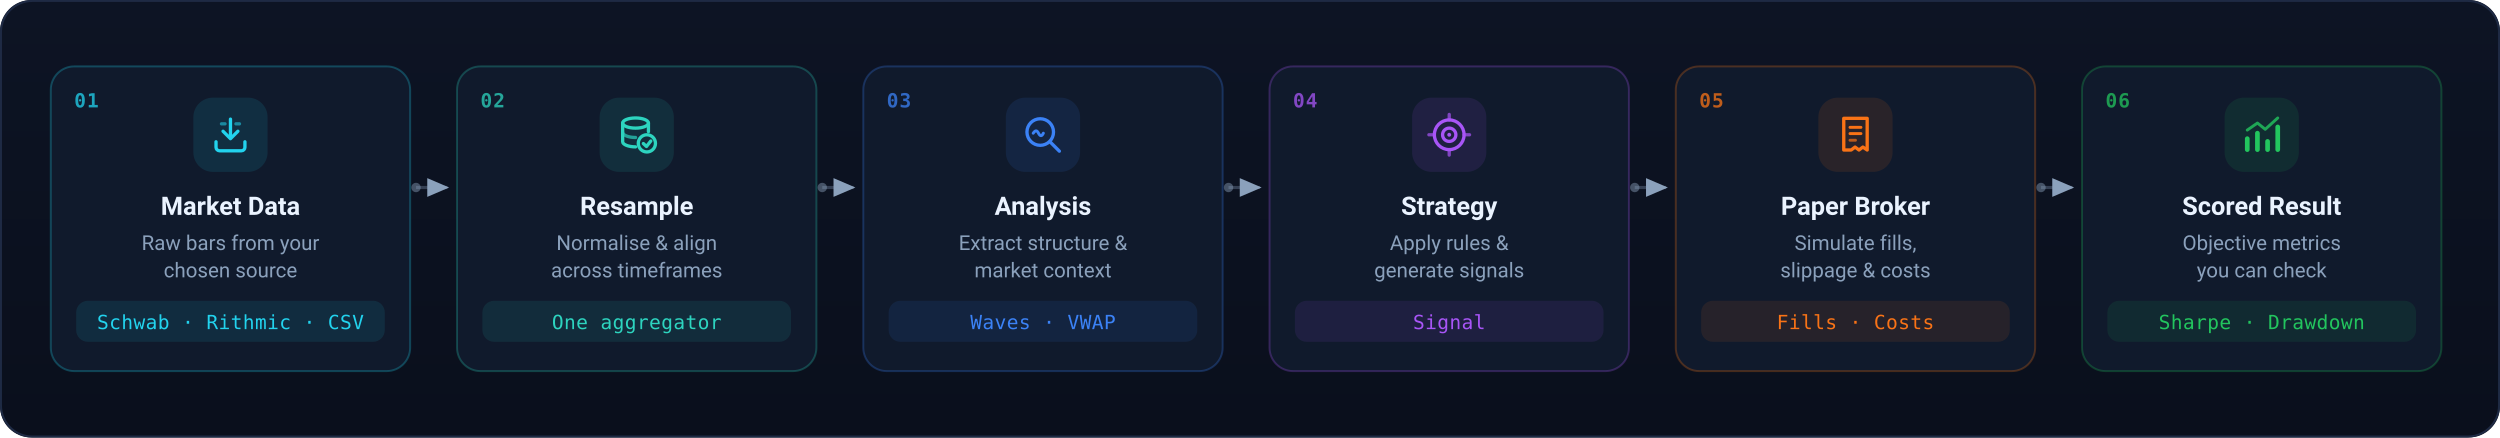
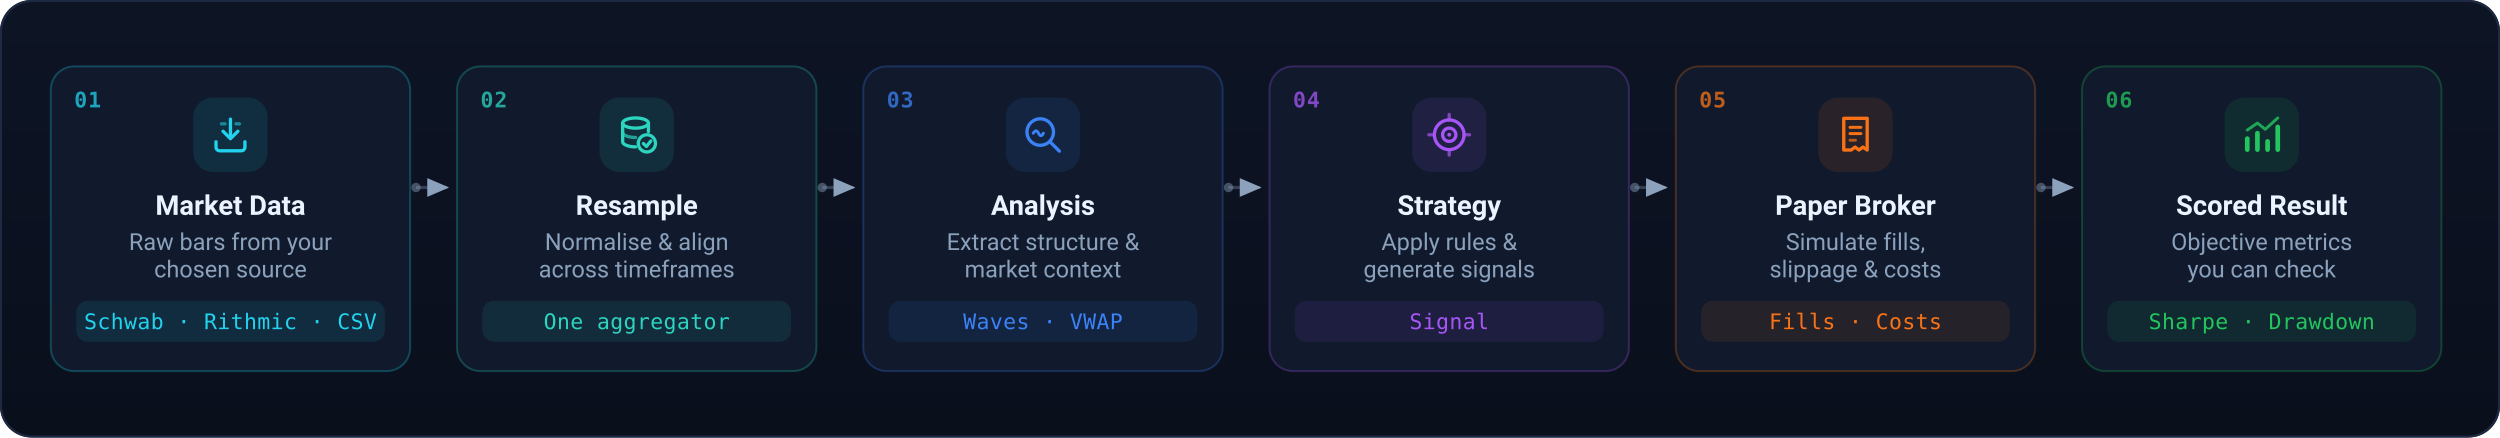
<svg xmlns="http://www.w3.org/2000/svg" width="1280" height="224" viewBox="0 0 1280 224" role="img" aria-label="AutoTrader pipeline: market data is resampled, analysed, traded by the strategy, filled by the paper broker and scored">
  <defs>
    <linearGradient id="pbg" x1="0" y1="0" x2="0" y2="1">
      <stop offset="0%" stop-color="#0d1424" />
      <stop offset="100%" stop-color="#0a0f1c" />
    </linearGradient>
    <marker id="pah" markerWidth="8" markerHeight="8" refX="6.4" refY="4" orient="auto">
      <path d="M0 1 L7 4 L0 7 z" fill="#8ba1bc" />
    </marker>
  </defs>
  <rect width="1280" height="224" rx="16" fill="url(#pbg)" />
  <rect x="0.5" y="0.5" width="1279" height="223" rx="16" fill="none" stroke="#1e2a44" />
  <line x1="213" y1="96" x2="229" y2="96" stroke="#8ba1bc" stroke-opacity="0.32" stroke-width="1.6" marker-end="url(#pah)" />
  <circle cx="213" cy="96" r="2.4" fill="#8ba1bc" fill-opacity="0.45" />
  <circle cx="213" cy="96" r="3.2" fill="#22d3ee" opacity="0">
    <animate attributeName="cx" values="213;228" begin="0.00s" dur="0.72s" calcMode="linear" repeatCount="indefinite" />
    <animate attributeName="opacity" values="0;1;1;0" keyTimes="0;0.12;0.8;1" begin="0.00s" dur="0.72s" repeatCount="indefinite" />
  </circle>
  <line x1="421" y1="96" x2="437" y2="96" stroke="#8ba1bc" stroke-opacity="0.32" stroke-width="1.6" marker-end="url(#pah)" />
  <circle cx="421" cy="96" r="2.4" fill="#8ba1bc" fill-opacity="0.45" />
  <circle cx="421" cy="96" r="3.2" fill="#2dd4bf" opacity="0">
    <animate attributeName="cx" values="421;436" begin="1.15s" dur="0.72s" calcMode="linear" repeatCount="indefinite" />
    <animate attributeName="opacity" values="0;1;1;0" keyTimes="0;0.12;0.8;1" begin="1.15s" dur="0.72s" repeatCount="indefinite" />
  </circle>
  <line x1="629" y1="96" x2="645" y2="96" stroke="#8ba1bc" stroke-opacity="0.32" stroke-width="1.6" marker-end="url(#pah)" />
  <circle cx="629" cy="96" r="2.4" fill="#8ba1bc" fill-opacity="0.45" />
  <circle cx="629" cy="96" r="3.2" fill="#3b82f6" opacity="0">
    <animate attributeName="cx" values="629;644" begin="2.30s" dur="0.72s" calcMode="linear" repeatCount="indefinite" />
    <animate attributeName="opacity" values="0;1;1;0" keyTimes="0;0.12;0.8;1" begin="2.30s" dur="0.72s" repeatCount="indefinite" />
  </circle>
  <line x1="837" y1="96" x2="853" y2="96" stroke="#8ba1bc" stroke-opacity="0.32" stroke-width="1.6" marker-end="url(#pah)" />
  <circle cx="837" cy="96" r="2.4" fill="#8ba1bc" fill-opacity="0.45" />
  <circle cx="837" cy="96" r="3.2" fill="#a855f7" opacity="0">
    <animate attributeName="cx" values="837;852" begin="3.45s" dur="0.72s" calcMode="linear" repeatCount="indefinite" />
    <animate attributeName="opacity" values="0;1;1;0" keyTimes="0;0.12;0.8;1" begin="3.45s" dur="0.72s" repeatCount="indefinite" />
  </circle>
  <line x1="1045" y1="96" x2="1061" y2="96" stroke="#8ba1bc" stroke-opacity="0.32" stroke-width="1.6" marker-end="url(#pah)" />
  <circle cx="1045" cy="96" r="2.4" fill="#8ba1bc" fill-opacity="0.45" />
  <circle cx="1045" cy="96" r="3.2" fill="#f97316" opacity="0">
    <animate attributeName="cx" values="1045;1060" begin="4.60s" dur="0.72s" calcMode="linear" repeatCount="indefinite" />
    <animate attributeName="opacity" values="0;1;1;0" keyTimes="0;0.12;0.8;1" begin="4.60s" dur="0.72s" repeatCount="indefinite" />
  </circle>
  <rect x="26" y="34" width="184" height="156" rx="12" fill="#101a2c" stroke="#22d3ee" stroke-opacity="0.26" />
  <rect x="26" y="34" width="184" height="156" rx="12" fill="none" stroke="#22d3ee" stroke-width="1.6" stroke-opacity="0">
    <animate attributeName="stroke-opacity" values="0;0;0.85;0.28;0.28" keyTimes="0;0;0.032;0.13;1" begin="0s" dur="6.9s" repeatCount="indefinite" />
  </rect>
-   <text x="38" y="55" font-family="ui-monospace,SFMono-Regular,Menlo,Consolas,monospace" font-size="10" font-weight="700" letter-spacing="0.5" fill="#22d3ee" fill-opacity="0.75">01</text>
+   <text x="38" y="55" font-family="ui-monospace,SFMono-Regular,Menlo,Consolas,monospace" font-size="11" font-weight="700" letter-spacing="0.5" fill="#22d3ee" fill-opacity="0.75">01</text>
  <rect x="99.0" y="50" width="38" height="38" rx="10" fill="#22d3ee" fill-opacity="0.11" />
  <g transform="translate(106.0,57) scale(1)">
    <path d="M12 4v9.4" fill="none" stroke="#22d3ee" stroke-linecap="round" stroke-width="1.7" />
    <path d="M8.2 10.2 12 14l3.8-3.8" fill="none" stroke="#22d3ee" stroke-linecap="round" stroke-width="1.7" stroke-linejoin="round" />
    <path d="M4.6 15.6v2.8a1.8 1.8 0 0 0 1.8 1.8h11.2a1.8 1.8 0 0 0 1.8-1.8v-2.8" fill="none" stroke="#22d3ee" stroke-linecap="round" stroke-width="1.7" />
    <path d="M7.4 6.4h1.8M14.8 6.4h1.8" fill="none" stroke="#22d3ee" stroke-linecap="round" stroke-width="1.7" stroke-opacity=".55" />
  </g>
-   <text x="118.0" y="110" text-anchor="middle" font-family="ui-sans-serif,-apple-system,BlinkMacSystemFont,'Segoe UI',Roboto,Helvetica,Arial,sans-serif" font-size="13" font-weight="700" fill="#eaf3ff">Market Data</text>
-   <text x="118.0" y="128" text-anchor="middle" font-family="ui-sans-serif,-apple-system,BlinkMacSystemFont,'Segoe UI',Roboto,Helvetica,Arial,sans-serif" font-size="10.5" fill="#8ba1bc">Raw bars from your</text>
-   <text x="118.0" y="142" text-anchor="middle" font-family="ui-sans-serif,-apple-system,BlinkMacSystemFont,'Segoe UI',Roboto,Helvetica,Arial,sans-serif" font-size="10.5" fill="#8ba1bc">chosen source</text>
+   <text x="118.0" y="110" text-anchor="middle" font-family="ui-sans-serif,-apple-system,BlinkMacSystemFont,'Segoe UI',Roboto,Helvetica,Arial,sans-serif" font-size="14" font-weight="700" fill="#eaf3ff">Market Data</text>
+   <text x="118.0" y="128" text-anchor="middle" font-family="ui-sans-serif,-apple-system,BlinkMacSystemFont,'Segoe UI',Roboto,Helvetica,Arial,sans-serif" font-size="12" fill="#8ba1bc">Raw bars from your</text>
+   <text x="118.0" y="142" text-anchor="middle" font-family="ui-sans-serif,-apple-system,BlinkMacSystemFont,'Segoe UI',Roboto,Helvetica,Arial,sans-serif" font-size="12" fill="#8ba1bc">chosen source</text>
  <rect x="39" y="154" width="158" height="21" rx="6" fill="#22d3ee" fill-opacity="0.10" />
-   <text x="118.0" y="168.5" text-anchor="middle" font-family="ui-monospace,SFMono-Regular,Menlo,Consolas,monospace" font-size="10" letter-spacing="0.2" fill="#22d3ee">Schwab · Rithmic · CSV</text>
+   <text x="118.0" y="168.5" text-anchor="middle" font-family="ui-monospace,SFMono-Regular,Menlo,Consolas,monospace" font-size="11" letter-spacing="0.2" fill="#22d3ee">Schwab · Rithmic · CSV</text>
  <rect x="234" y="34" width="184" height="156" rx="12" fill="#101a2c" stroke="#2dd4bf" stroke-opacity="0.26" />
  <rect x="234" y="34" width="184" height="156" rx="12" fill="none" stroke="#2dd4bf" stroke-width="1.6" stroke-opacity="0">
    <animate attributeName="stroke-opacity" values="0;0;0.85;0.28;0.28" keyTimes="0;0.149;0.181;0.28;1" begin="0s" dur="6.9s" repeatCount="indefinite" />
  </rect>
-   <text x="246" y="55" font-family="ui-monospace,SFMono-Regular,Menlo,Consolas,monospace" font-size="10" font-weight="700" letter-spacing="0.5" fill="#2dd4bf" fill-opacity="0.75">02</text>
+   <text x="246" y="55" font-family="ui-monospace,SFMono-Regular,Menlo,Consolas,monospace" font-size="11" font-weight="700" letter-spacing="0.5" fill="#2dd4bf" fill-opacity="0.75">02</text>
  <rect x="307.0" y="50" width="38" height="38" rx="10" fill="#2dd4bf" fill-opacity="0.11" />
  <g transform="translate(314.0,57) scale(1)">
    <ellipse cx="11.4" cy="6" rx="6.6" ry="2.6" fill="none" stroke="#2dd4bf" stroke-linecap="round" stroke-width="1.7" />
    <path d="M4.8 6v9.6c0 1.4 3 2.6 6.6 2.6" fill="none" stroke="#2dd4bf" stroke-linecap="round" stroke-width="1.7" />
    <path d="M18 6v4.4" fill="none" stroke="#2dd4bf" stroke-linecap="round" stroke-width="1.7" />
    <path d="M4.8 10.8c0 1.4 3 2.6 6.6 2.6" fill="none" stroke="#2dd4bf" stroke-linecap="round" stroke-width="1.7" stroke-opacity=".7" />
    <circle cx="17.2" cy="16.4" r="4.4" fill="none" stroke="#2dd4bf" stroke-linecap="round" stroke-width="1.7" />
    <path d="M15.4 16.5 17 18l2.2-2.8" fill="none" stroke="#2dd4bf" stroke-linecap="round" stroke-width="1.7" stroke-linejoin="round" />
  </g>
-   <text x="326.0" y="110" text-anchor="middle" font-family="ui-sans-serif,-apple-system,BlinkMacSystemFont,'Segoe UI',Roboto,Helvetica,Arial,sans-serif" font-size="13" font-weight="700" fill="#eaf3ff">Resample</text>
-   <text x="326.0" y="128" text-anchor="middle" font-family="ui-sans-serif,-apple-system,BlinkMacSystemFont,'Segoe UI',Roboto,Helvetica,Arial,sans-serif" font-size="10.5" fill="#8ba1bc">Normalise &amp; align</text>
-   <text x="326.0" y="142" text-anchor="middle" font-family="ui-sans-serif,-apple-system,BlinkMacSystemFont,'Segoe UI',Roboto,Helvetica,Arial,sans-serif" font-size="10.5" fill="#8ba1bc">across timeframes</text>
+   <text x="326.0" y="110" text-anchor="middle" font-family="ui-sans-serif,-apple-system,BlinkMacSystemFont,'Segoe UI',Roboto,Helvetica,Arial,sans-serif" font-size="14" font-weight="700" fill="#eaf3ff">Resample</text>
+   <text x="326.0" y="128" text-anchor="middle" font-family="ui-sans-serif,-apple-system,BlinkMacSystemFont,'Segoe UI',Roboto,Helvetica,Arial,sans-serif" font-size="12" fill="#8ba1bc">Normalise &amp; align</text>
+   <text x="326.0" y="142" text-anchor="middle" font-family="ui-sans-serif,-apple-system,BlinkMacSystemFont,'Segoe UI',Roboto,Helvetica,Arial,sans-serif" font-size="12" fill="#8ba1bc">across timeframes</text>
  <rect x="247" y="154" width="158" height="21" rx="6" fill="#2dd4bf" fill-opacity="0.10" />
-   <text x="326.0" y="168.5" text-anchor="middle" font-family="ui-monospace,SFMono-Regular,Menlo,Consolas,monospace" font-size="10" letter-spacing="0.2" fill="#2dd4bf">One aggregator</text>
+   <text x="326.0" y="168.5" text-anchor="middle" font-family="ui-monospace,SFMono-Regular,Menlo,Consolas,monospace" font-size="11" letter-spacing="0.2" fill="#2dd4bf">One aggregator</text>
  <rect x="442" y="34" width="184" height="156" rx="12" fill="#101a2c" stroke="#3b82f6" stroke-opacity="0.26" />
  <rect x="442" y="34" width="184" height="156" rx="12" fill="none" stroke="#3b82f6" stroke-width="1.6" stroke-opacity="0">
    <animate attributeName="stroke-opacity" values="0;0;0.85;0.28;0.28" keyTimes="0;0.316;0.348;0.446;1" begin="0s" dur="6.9s" repeatCount="indefinite" />
  </rect>
-   <text x="454" y="55" font-family="ui-monospace,SFMono-Regular,Menlo,Consolas,monospace" font-size="10" font-weight="700" letter-spacing="0.5" fill="#3b82f6" fill-opacity="0.75">03</text>
+   <text x="454" y="55" font-family="ui-monospace,SFMono-Regular,Menlo,Consolas,monospace" font-size="11" font-weight="700" letter-spacing="0.5" fill="#3b82f6" fill-opacity="0.75">03</text>
  <rect x="515.0" y="50" width="38" height="38" rx="10" fill="#3b82f6" fill-opacity="0.11" />
  <g transform="translate(522.0,57) scale(1)">
    <circle cx="10.6" cy="10.6" r="6.8" fill="none" stroke="#3b82f6" stroke-linecap="round" stroke-width="1.7" />
    <path d="M15.6 15.6 20.4 20.4" fill="none" stroke="#3b82f6" stroke-linecap="round" stroke-width="1.7" />
    <path d="M7 11.2c1.1-1.6 1.9-1.6 2.7 0 .9 1.7 1.7 1.7 2.5 0" fill="none" stroke="#3b82f6" stroke-linecap="round" stroke-width="1.5" />
  </g>
-   <text x="534.0" y="110" text-anchor="middle" font-family="ui-sans-serif,-apple-system,BlinkMacSystemFont,'Segoe UI',Roboto,Helvetica,Arial,sans-serif" font-size="13" font-weight="700" fill="#eaf3ff">Analysis</text>
-   <text x="534.0" y="128" text-anchor="middle" font-family="ui-sans-serif,-apple-system,BlinkMacSystemFont,'Segoe UI',Roboto,Helvetica,Arial,sans-serif" font-size="10.5" fill="#8ba1bc">Extract structure &amp;</text>
-   <text x="534.0" y="142" text-anchor="middle" font-family="ui-sans-serif,-apple-system,BlinkMacSystemFont,'Segoe UI',Roboto,Helvetica,Arial,sans-serif" font-size="10.5" fill="#8ba1bc">market context</text>
+   <text x="534.0" y="110" text-anchor="middle" font-family="ui-sans-serif,-apple-system,BlinkMacSystemFont,'Segoe UI',Roboto,Helvetica,Arial,sans-serif" font-size="14" font-weight="700" fill="#eaf3ff">Analysis</text>
+   <text x="534.0" y="128" text-anchor="middle" font-family="ui-sans-serif,-apple-system,BlinkMacSystemFont,'Segoe UI',Roboto,Helvetica,Arial,sans-serif" font-size="12" fill="#8ba1bc">Extract structure &amp;</text>
+   <text x="534.0" y="142" text-anchor="middle" font-family="ui-sans-serif,-apple-system,BlinkMacSystemFont,'Segoe UI',Roboto,Helvetica,Arial,sans-serif" font-size="12" fill="#8ba1bc">market context</text>
  <rect x="455" y="154" width="158" height="21" rx="6" fill="#3b82f6" fill-opacity="0.10" />
-   <text x="534.0" y="168.5" text-anchor="middle" font-family="ui-monospace,SFMono-Regular,Menlo,Consolas,monospace" font-size="10" letter-spacing="0.2" fill="#3b82f6">Waves · VWAP</text>
+   <text x="534.0" y="168.5" text-anchor="middle" font-family="ui-monospace,SFMono-Regular,Menlo,Consolas,monospace" font-size="11" letter-spacing="0.2" fill="#3b82f6">Waves · VWAP</text>
  <rect x="650" y="34" width="184" height="156" rx="12" fill="#101a2c" stroke="#a855f7" stroke-opacity="0.26" />
  <rect x="650" y="34" width="184" height="156" rx="12" fill="none" stroke="#a855f7" stroke-width="1.6" stroke-opacity="0">
    <animate attributeName="stroke-opacity" values="0;0;0.85;0.28;0.28" keyTimes="0;0.483;0.514;0.613;1" begin="0s" dur="6.9s" repeatCount="indefinite" />
  </rect>
-   <text x="662" y="55" font-family="ui-monospace,SFMono-Regular,Menlo,Consolas,monospace" font-size="10" font-weight="700" letter-spacing="0.5" fill="#a855f7" fill-opacity="0.75">04</text>
+   <text x="662" y="55" font-family="ui-monospace,SFMono-Regular,Menlo,Consolas,monospace" font-size="11" font-weight="700" letter-spacing="0.5" fill="#a855f7" fill-opacity="0.75">04</text>
  <rect x="723.0" y="50" width="38" height="38" rx="10" fill="#a855f7" fill-opacity="0.11" />
  <g transform="translate(730.0,57) scale(1)">
    <circle cx="12" cy="12" r="7.6" fill="none" stroke="#a855f7" stroke-linecap="round" stroke-width="1.7" />
    <circle cx="12" cy="12" r="3.4" fill="none" stroke="#a855f7" stroke-linecap="round" stroke-width="1.7" />
    <circle cx="12" cy="12" r="1" fill="#a855f7" stroke="none" />
    <path d="M12 1.6v2.8M12 19.6v2.8M1.6 12h2.8M19.6 12h2.8" fill="none" stroke="#a855f7" stroke-linecap="round" stroke-width="1.7" stroke-opacity=".7" />
  </g>
-   <text x="742.0" y="110" text-anchor="middle" font-family="ui-sans-serif,-apple-system,BlinkMacSystemFont,'Segoe UI',Roboto,Helvetica,Arial,sans-serif" font-size="13" font-weight="700" fill="#eaf3ff">Strategy</text>
-   <text x="742.0" y="128" text-anchor="middle" font-family="ui-sans-serif,-apple-system,BlinkMacSystemFont,'Segoe UI',Roboto,Helvetica,Arial,sans-serif" font-size="10.5" fill="#8ba1bc">Apply rules &amp;</text>
-   <text x="742.0" y="142" text-anchor="middle" font-family="ui-sans-serif,-apple-system,BlinkMacSystemFont,'Segoe UI',Roboto,Helvetica,Arial,sans-serif" font-size="10.5" fill="#8ba1bc">generate signals</text>
+   <text x="742.0" y="110" text-anchor="middle" font-family="ui-sans-serif,-apple-system,BlinkMacSystemFont,'Segoe UI',Roboto,Helvetica,Arial,sans-serif" font-size="14" font-weight="700" fill="#eaf3ff">Strategy</text>
+   <text x="742.0" y="128" text-anchor="middle" font-family="ui-sans-serif,-apple-system,BlinkMacSystemFont,'Segoe UI',Roboto,Helvetica,Arial,sans-serif" font-size="12" fill="#8ba1bc">Apply rules &amp;</text>
+   <text x="742.0" y="142" text-anchor="middle" font-family="ui-sans-serif,-apple-system,BlinkMacSystemFont,'Segoe UI',Roboto,Helvetica,Arial,sans-serif" font-size="12" fill="#8ba1bc">generate signals</text>
  <rect x="663" y="154" width="158" height="21" rx="6" fill="#a855f7" fill-opacity="0.10" />
-   <text x="742.0" y="168.5" text-anchor="middle" font-family="ui-monospace,SFMono-Regular,Menlo,Consolas,monospace" font-size="10" letter-spacing="0.2" fill="#a855f7">Signal</text>
+   <text x="742.0" y="168.5" text-anchor="middle" font-family="ui-monospace,SFMono-Regular,Menlo,Consolas,monospace" font-size="11" letter-spacing="0.2" fill="#a855f7">Signal</text>
  <rect x="858" y="34" width="184" height="156" rx="12" fill="#101a2c" stroke="#f97316" stroke-opacity="0.26" />
  <rect x="858" y="34" width="184" height="156" rx="12" fill="none" stroke="#f97316" stroke-width="1.6" stroke-opacity="0">
    <animate attributeName="stroke-opacity" values="0;0;0.85;0.28;0.28" keyTimes="0;0.649;0.681;0.78;1" begin="0s" dur="6.9s" repeatCount="indefinite" />
  </rect>
-   <text x="870" y="55" font-family="ui-monospace,SFMono-Regular,Menlo,Consolas,monospace" font-size="10" font-weight="700" letter-spacing="0.5" fill="#f97316" fill-opacity="0.75">05</text>
+   <text x="870" y="55" font-family="ui-monospace,SFMono-Regular,Menlo,Consolas,monospace" font-size="11" font-weight="700" letter-spacing="0.5" fill="#f97316" fill-opacity="0.75">05</text>
  <rect x="931.0" y="50" width="38" height="38" rx="10" fill="#f97316" fill-opacity="0.11" />
  <g transform="translate(938.0,57) scale(1)">
    <path d="M6 3.6h12v16.2l-2.2-1.5-2 1.5-2-1.5-2 1.5L6 19.8z" fill="none" stroke="#f97316" stroke-linecap="round" stroke-width="1.7" stroke-linejoin="round" />
    <path d="M9.2 8.2h5.6M9.2 11.4h5.6" fill="none" stroke="#f97316" stroke-linecap="round" stroke-width="1.5" />
    <path d="M9.2 14.8h2.8" fill="none" stroke="#f97316" stroke-linecap="round" stroke-width="1.5" stroke-opacity=".7" />
  </g>
-   <text x="950.0" y="110" text-anchor="middle" font-family="ui-sans-serif,-apple-system,BlinkMacSystemFont,'Segoe UI',Roboto,Helvetica,Arial,sans-serif" font-size="13" font-weight="700" fill="#eaf3ff">Paper Broker</text>
-   <text x="950.0" y="128" text-anchor="middle" font-family="ui-sans-serif,-apple-system,BlinkMacSystemFont,'Segoe UI',Roboto,Helvetica,Arial,sans-serif" font-size="10.5" fill="#8ba1bc">Simulate fills,</text>
-   <text x="950.0" y="142" text-anchor="middle" font-family="ui-sans-serif,-apple-system,BlinkMacSystemFont,'Segoe UI',Roboto,Helvetica,Arial,sans-serif" font-size="10.5" fill="#8ba1bc">slippage &amp; costs</text>
+   <text x="950.0" y="110" text-anchor="middle" font-family="ui-sans-serif,-apple-system,BlinkMacSystemFont,'Segoe UI',Roboto,Helvetica,Arial,sans-serif" font-size="14" font-weight="700" fill="#eaf3ff">Paper Broker</text>
+   <text x="950.0" y="128" text-anchor="middle" font-family="ui-sans-serif,-apple-system,BlinkMacSystemFont,'Segoe UI',Roboto,Helvetica,Arial,sans-serif" font-size="12" fill="#8ba1bc">Simulate fills,</text>
+   <text x="950.0" y="142" text-anchor="middle" font-family="ui-sans-serif,-apple-system,BlinkMacSystemFont,'Segoe UI',Roboto,Helvetica,Arial,sans-serif" font-size="12" fill="#8ba1bc">slippage &amp; costs</text>
  <rect x="871" y="154" width="158" height="21" rx="6" fill="#f97316" fill-opacity="0.10" />
-   <text x="950.0" y="168.5" text-anchor="middle" font-family="ui-monospace,SFMono-Regular,Menlo,Consolas,monospace" font-size="10" letter-spacing="0.2" fill="#f97316">Fills · Costs</text>
+   <text x="950.0" y="168.5" text-anchor="middle" font-family="ui-monospace,SFMono-Regular,Menlo,Consolas,monospace" font-size="11" letter-spacing="0.2" fill="#f97316">Fills · Costs</text>
  <rect x="1066" y="34" width="184" height="156" rx="12" fill="#101a2c" stroke="#22c55e" stroke-opacity="0.26" />
  <rect x="1066" y="34" width="184" height="156" rx="12" fill="none" stroke="#22c55e" stroke-width="1.6" stroke-opacity="0">
    <animate attributeName="stroke-opacity" values="0;0;0.85;0.28;0.28" keyTimes="0;0.816;0.848;0.946;1" begin="0s" dur="6.9s" repeatCount="indefinite" />
  </rect>
-   <text x="1078" y="55" font-family="ui-monospace,SFMono-Regular,Menlo,Consolas,monospace" font-size="10" font-weight="700" letter-spacing="0.5" fill="#22c55e" fill-opacity="0.75">06</text>
+   <text x="1078" y="55" font-family="ui-monospace,SFMono-Regular,Menlo,Consolas,monospace" font-size="11" font-weight="700" letter-spacing="0.5" fill="#22c55e" fill-opacity="0.75">06</text>
  <rect x="1139.0" y="50" width="38" height="38" rx="10" fill="#22c55e" fill-opacity="0.11" />
  <g transform="translate(1146.0,57) scale(1)">
    <path d="M4.6 19.6V14M9.8 19.6v-8.4M15 19.6v-4.2M20.2 19.6V8" fill="none" stroke="#22c55e" stroke-linecap="round" stroke-width="2.4" />
    <path d="M4.6 9.6 9.8 6l4 3.2L20.2 3.4" fill="none" stroke="#22c55e" stroke-linecap="round" stroke-width="1.5" stroke-opacity=".8" stroke-linejoin="round" />
  </g>
-   <text x="1158.0" y="110" text-anchor="middle" font-family="ui-sans-serif,-apple-system,BlinkMacSystemFont,'Segoe UI',Roboto,Helvetica,Arial,sans-serif" font-size="13" font-weight="700" fill="#eaf3ff">Scored Result</text>
-   <text x="1158.0" y="128" text-anchor="middle" font-family="ui-sans-serif,-apple-system,BlinkMacSystemFont,'Segoe UI',Roboto,Helvetica,Arial,sans-serif" font-size="10.5" fill="#8ba1bc">Objective metrics</text>
-   <text x="1158.0" y="142" text-anchor="middle" font-family="ui-sans-serif,-apple-system,BlinkMacSystemFont,'Segoe UI',Roboto,Helvetica,Arial,sans-serif" font-size="10.5" fill="#8ba1bc">you can check</text>
+   <text x="1158.0" y="110" text-anchor="middle" font-family="ui-sans-serif,-apple-system,BlinkMacSystemFont,'Segoe UI',Roboto,Helvetica,Arial,sans-serif" font-size="14" font-weight="700" fill="#eaf3ff">Scored Result</text>
+   <text x="1158.0" y="128" text-anchor="middle" font-family="ui-sans-serif,-apple-system,BlinkMacSystemFont,'Segoe UI',Roboto,Helvetica,Arial,sans-serif" font-size="12" fill="#8ba1bc">Objective metrics</text>
+   <text x="1158.0" y="142" text-anchor="middle" font-family="ui-sans-serif,-apple-system,BlinkMacSystemFont,'Segoe UI',Roboto,Helvetica,Arial,sans-serif" font-size="12" fill="#8ba1bc">you can check</text>
  <rect x="1079" y="154" width="158" height="21" rx="6" fill="#22c55e" fill-opacity="0.10" />
-   <text x="1158.0" y="168.5" text-anchor="middle" font-family="ui-monospace,SFMono-Regular,Menlo,Consolas,monospace" font-size="10" letter-spacing="0.2" fill="#22c55e">Sharpe · Drawdown</text>
+   <text x="1158.0" y="168.5" text-anchor="middle" font-family="ui-monospace,SFMono-Regular,Menlo,Consolas,monospace" font-size="11" letter-spacing="0.2" fill="#22c55e">Sharpe · Drawdown</text>
</svg>
